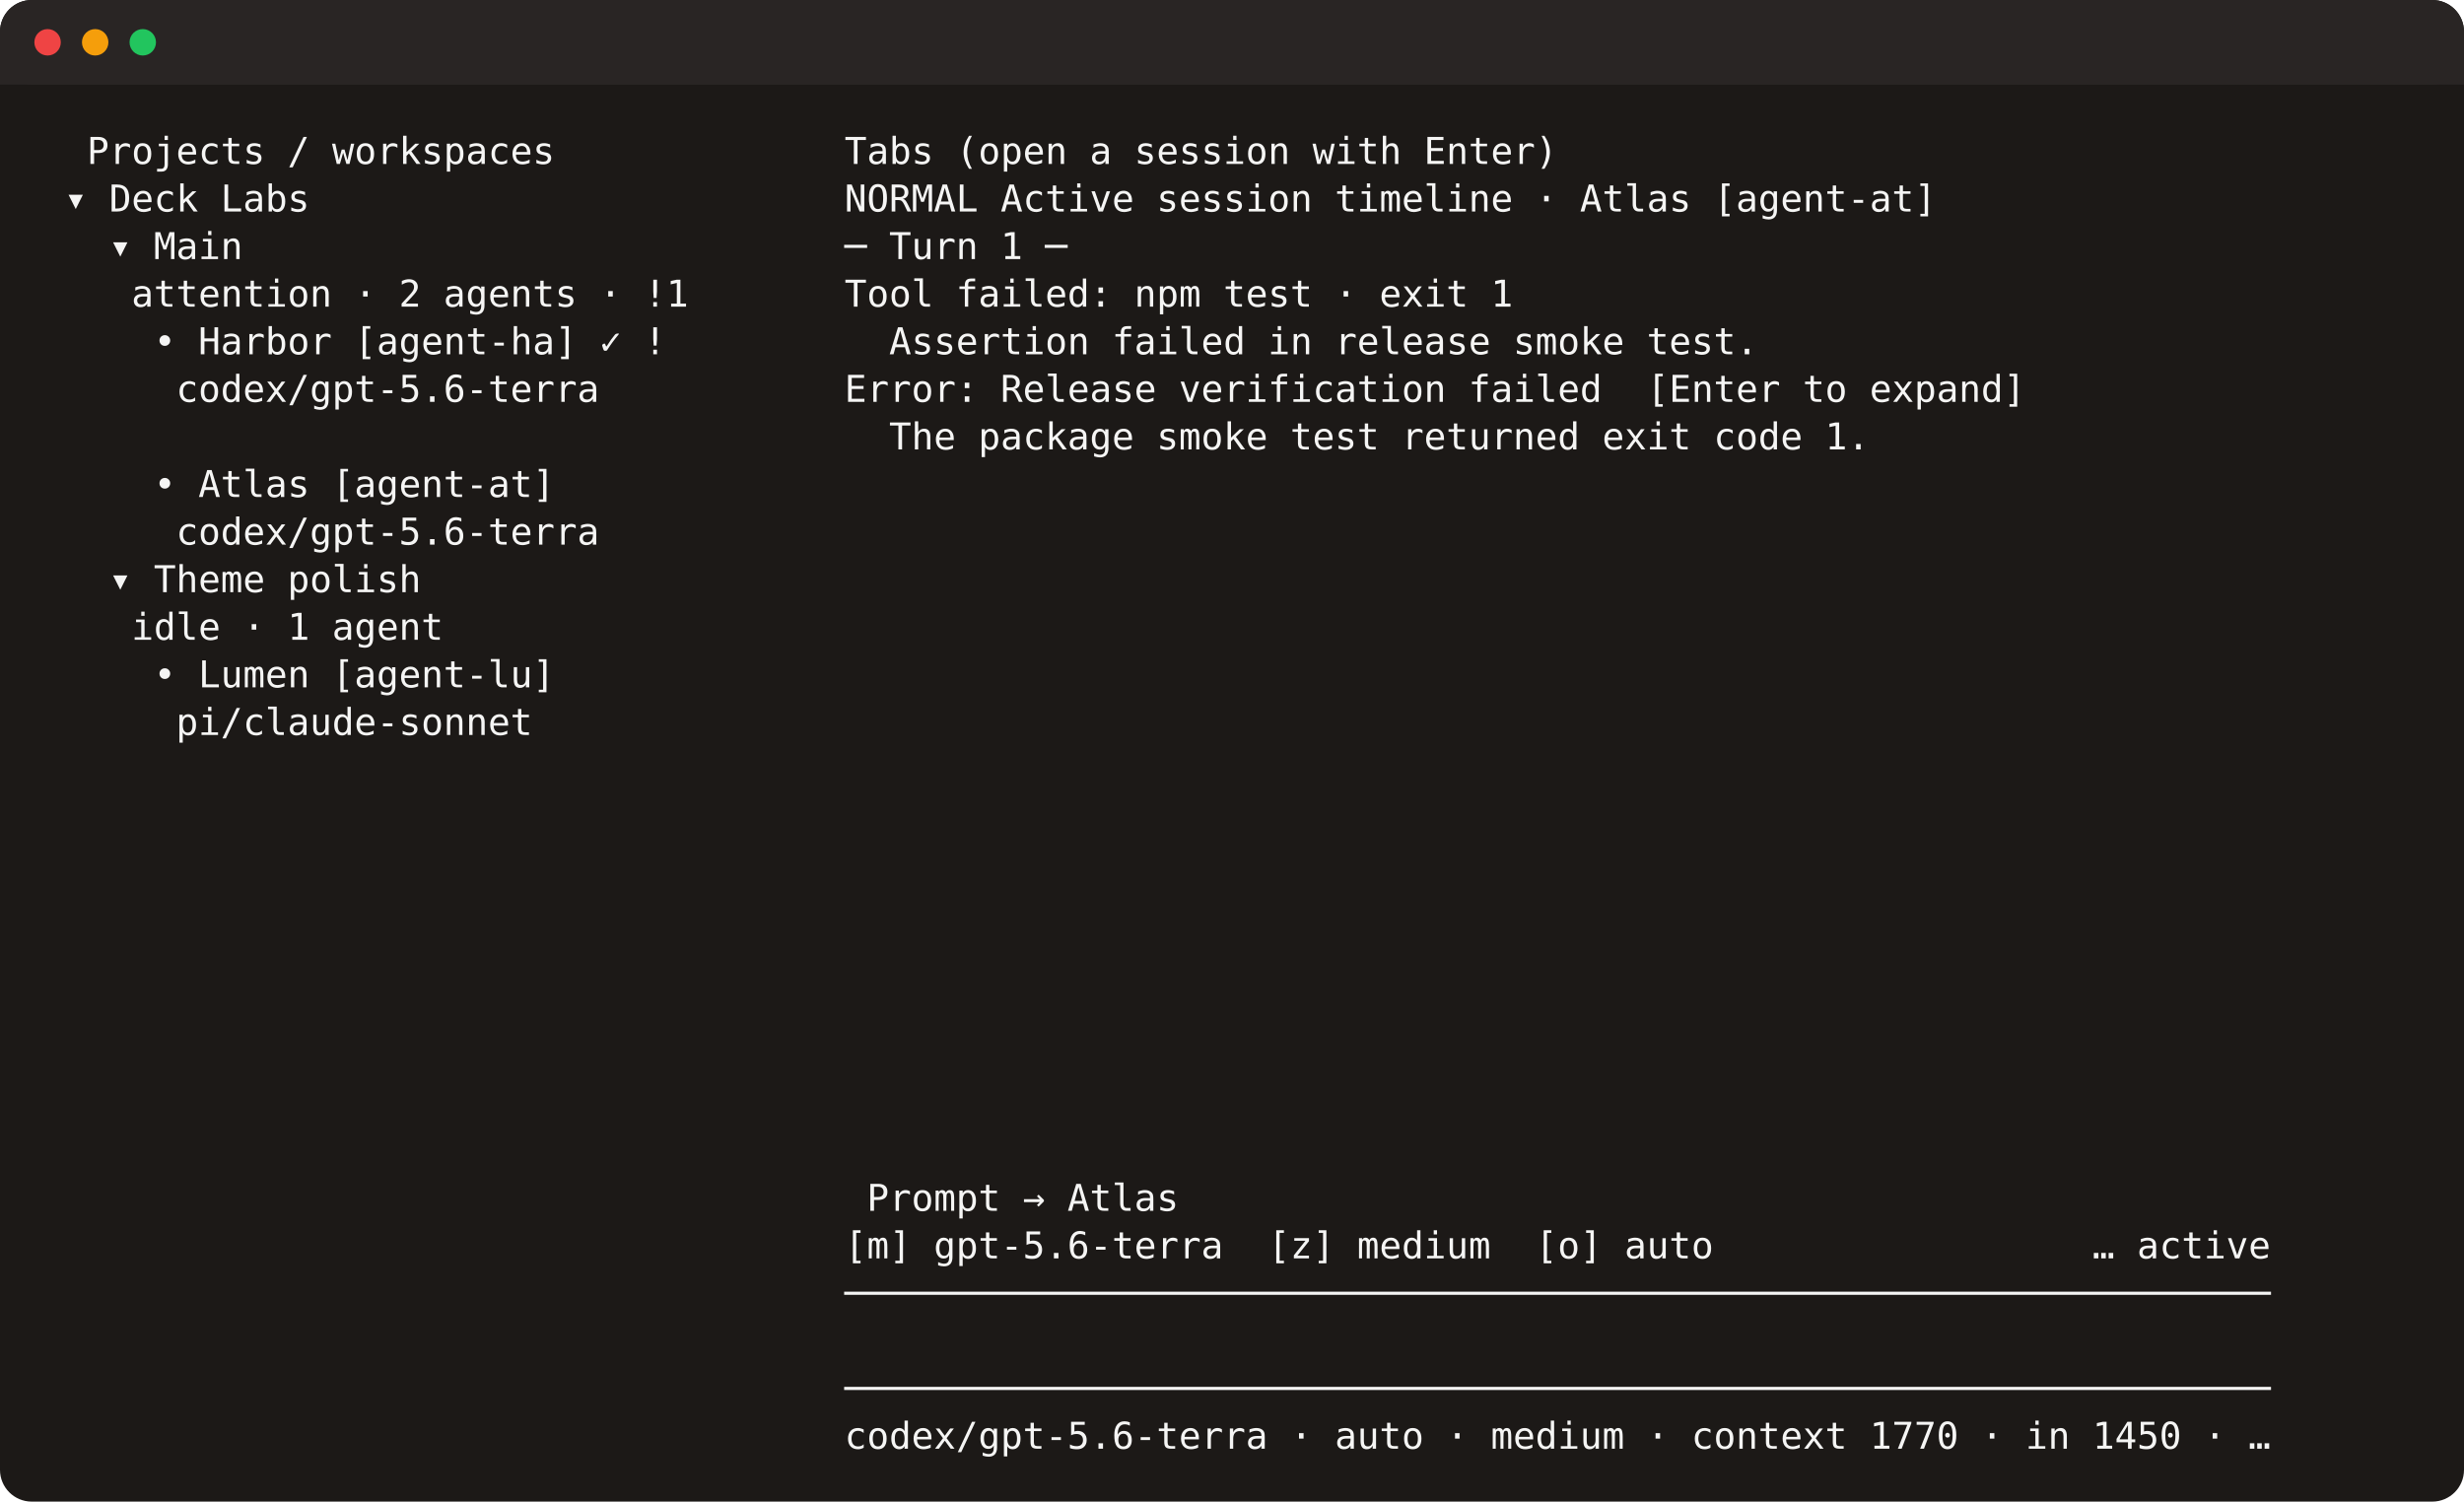
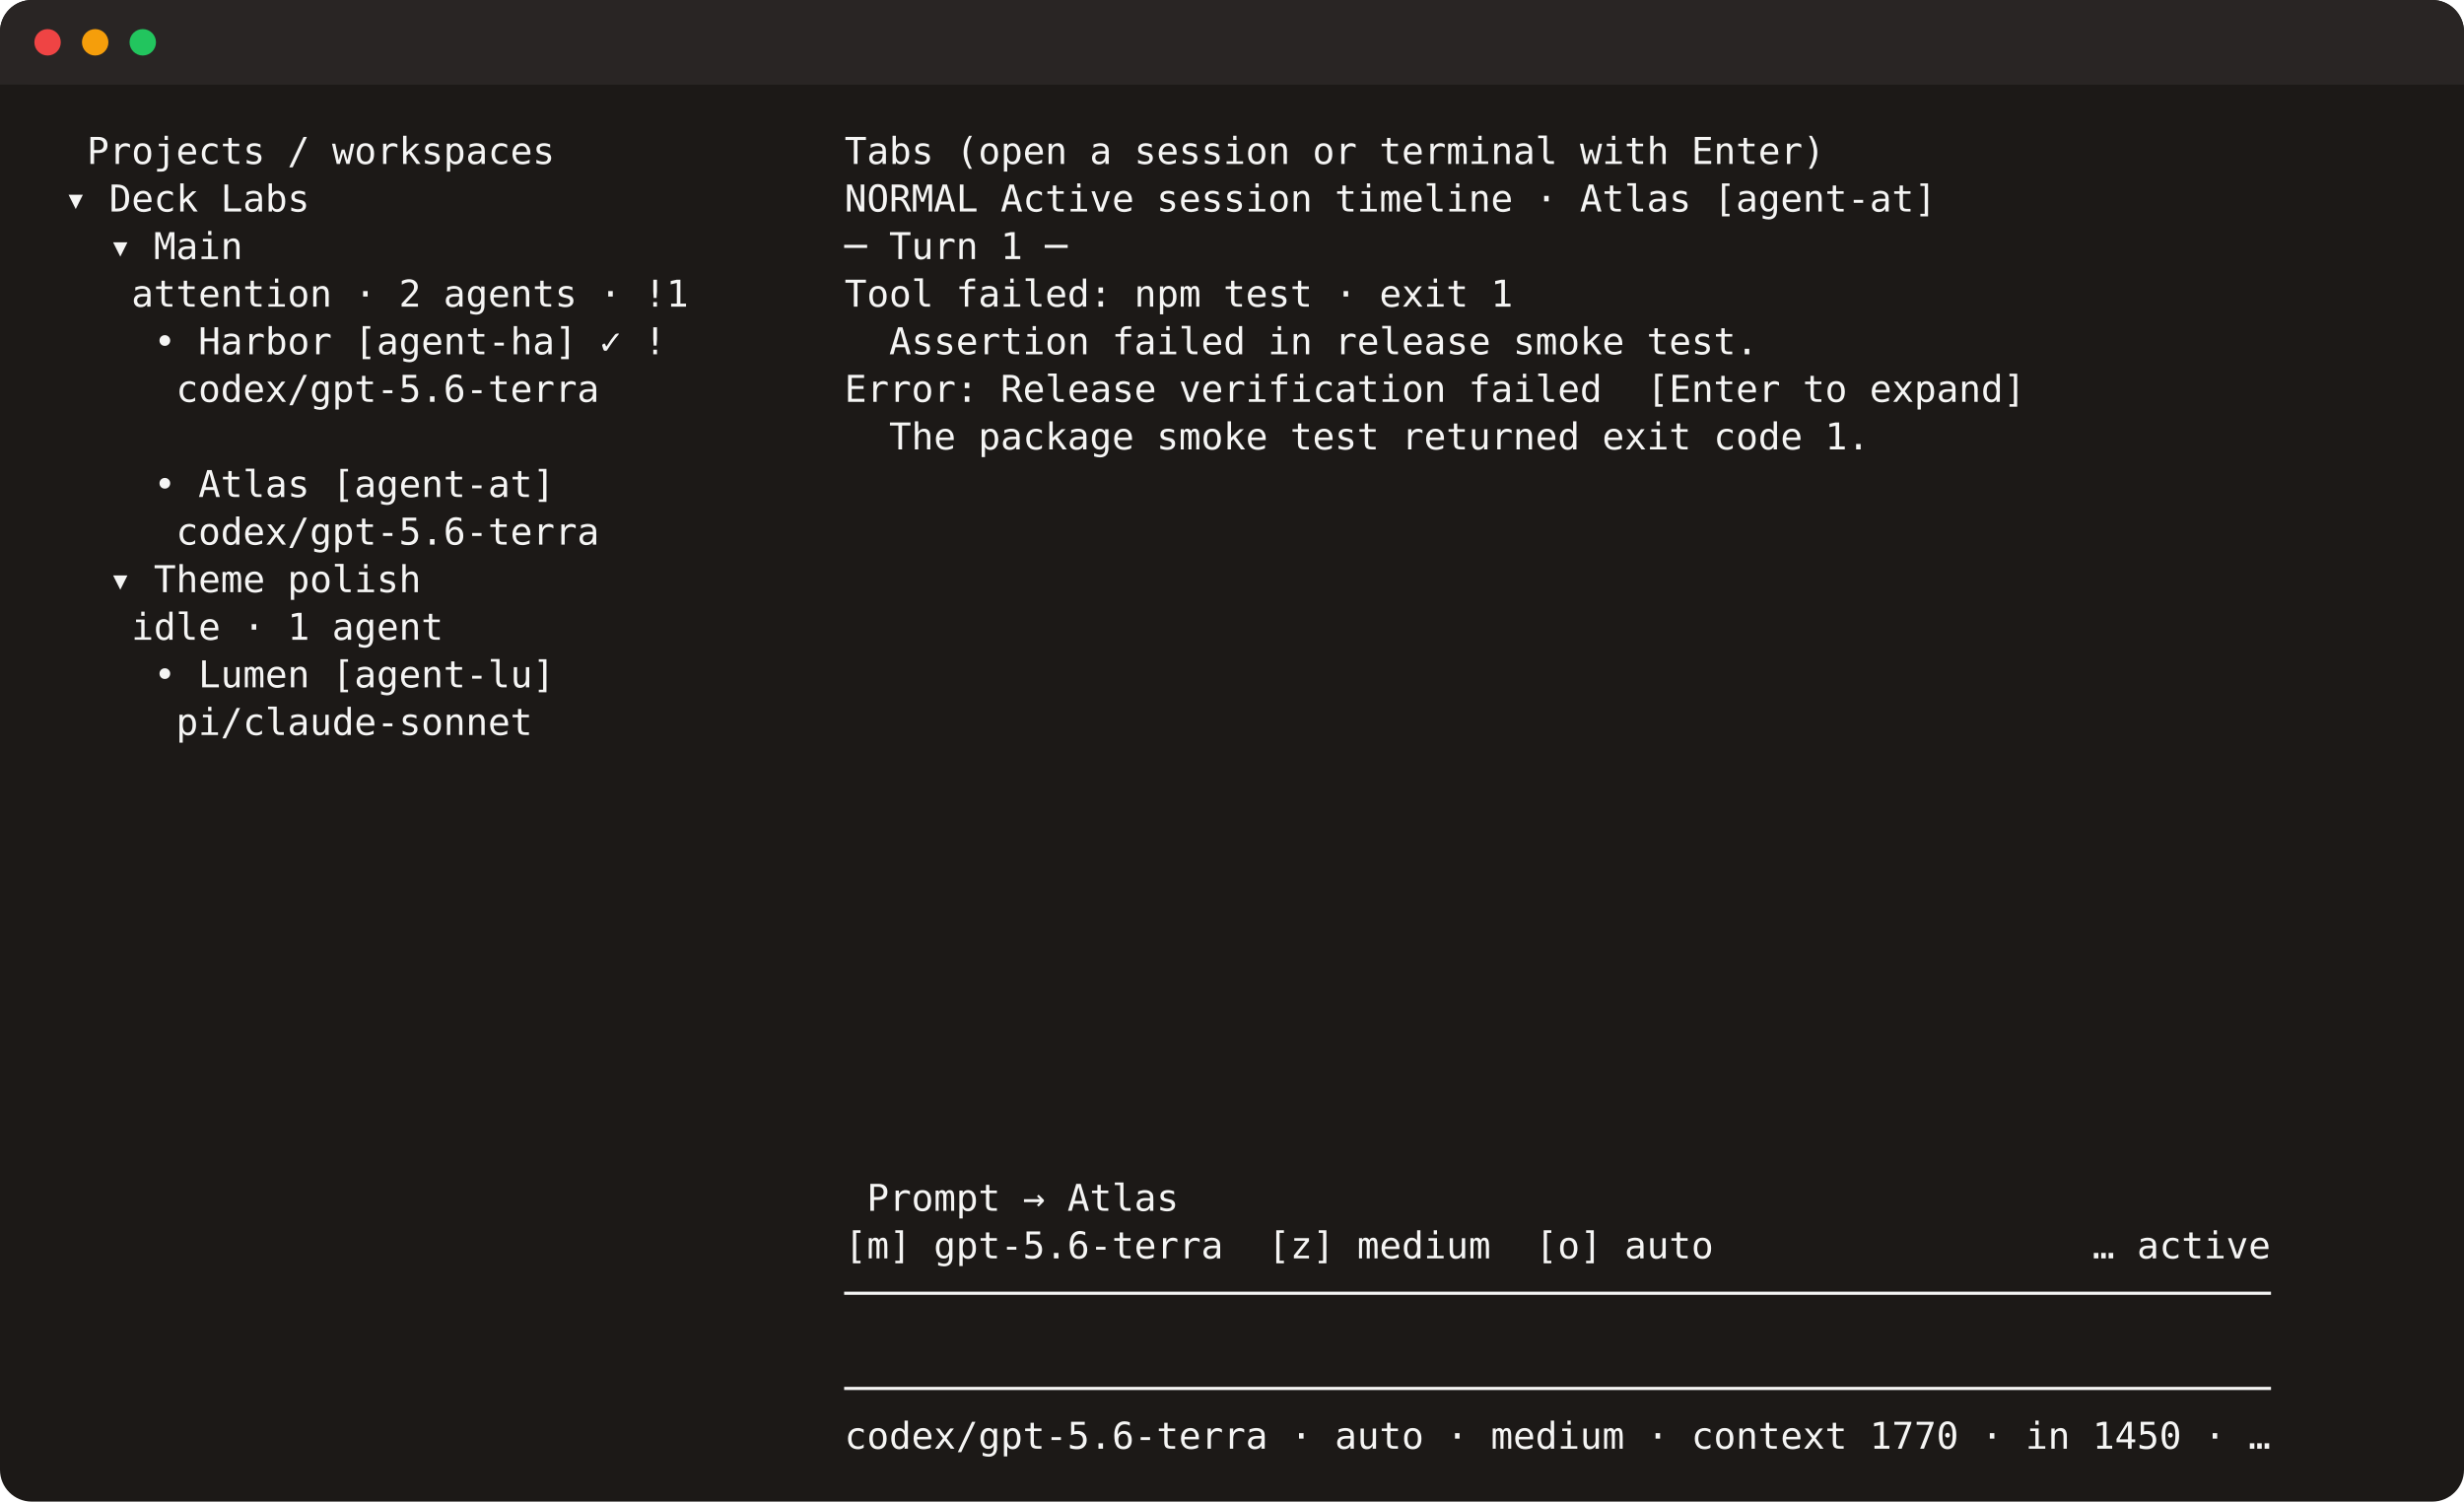
<svg xmlns="http://www.w3.org/2000/svg" width="932" height="568" viewBox="0 0 932 568">
  <rect width="932" height="568" rx="12" fill="#1c1917" />
  <rect width="932" height="32" rx="12" fill="#292524" />
  <rect y="20" width="932" height="12" fill="#292524" />
  <circle cx="18" cy="16" r="5" fill="#ef4444" />
  <circle cx="36" cy="16" r="5" fill="#f59e0b" />
  <circle cx="54" cy="16" r="5" fill="#22c55e" />
  <g fill="#f5f5f4" font-family="SFMono-Regular, Menlo, Consolas, monospace" font-size="14" xml:space="preserve">
-     <text x="16" y="62">  Projects / workspaces             Tabs (open a session with Enter)                                </text>
+     <text x="16" y="62">  Projects / workspaces             Tabs (open a session or terminal with Enter)                    </text>
    <text x="16" y="80"> ▾ Deck Labs                        NORMAL Active session timeline · Atlas [agent-at]               </text>
    <text x="16" y="98">   ▾ Main                           ─ Turn 1 ─                                                      </text>
    <text x="16" y="116">    attention · 2 agents · !1       Tool failed: npm test · exit 1                                  </text>
    <text x="16" y="134">     • Harbor [agent-ha] ✓ !          Assertion failed in release smoke test.                       </text>
    <text x="16" y="152">      codex/gpt-5.6-terra           Error: Release verification failed  [Enter to expand]           </text>
    <text x="16" y="170">                                      The package smoke test returned exit code 1.                  </text>
    <text x="16" y="188">     • Atlas [agent-at]                                                                             </text>
    <text x="16" y="206">      codex/gpt-5.6-terra                                                                           </text>
    <text x="16" y="224">   ▾ Theme polish                                                                                   </text>
    <text x="16" y="242">    idle · 1 agent                                                                                  </text>
    <text x="16" y="260">     • Lumen [agent-lu]                                                                             </text>
    <text x="16" y="278">      pi/claude-sonnet                                                                              </text>
    <text x="16" y="296" />
    <text x="16" y="314" />
    <text x="16" y="332" />
    <text x="16" y="350" />
    <text x="16" y="368" />
    <text x="16" y="386" />
    <text x="16" y="404" />
    <text x="16" y="422" />
    <text x="16" y="440" />
    <text x="16" y="458">                                     Prompt → Atlas                                                 </text>
    <text x="16" y="476">                                    [m] gpt-5.6-terra  [z] medium  [o] auto                 … active</text>
    <text x="16" y="494">                                    ────────────────────────────────────────────────────────────────</text>
    <text x="16" y="512">                                                                                                    </text>
    <text x="16" y="530">                                    ────────────────────────────────────────────────────────────────</text>
    <text x="16" y="548">                                    codex/gpt-5.6-terra · auto · medium · context 1770 · in 1450 · …</text>
  </g>
</svg>
